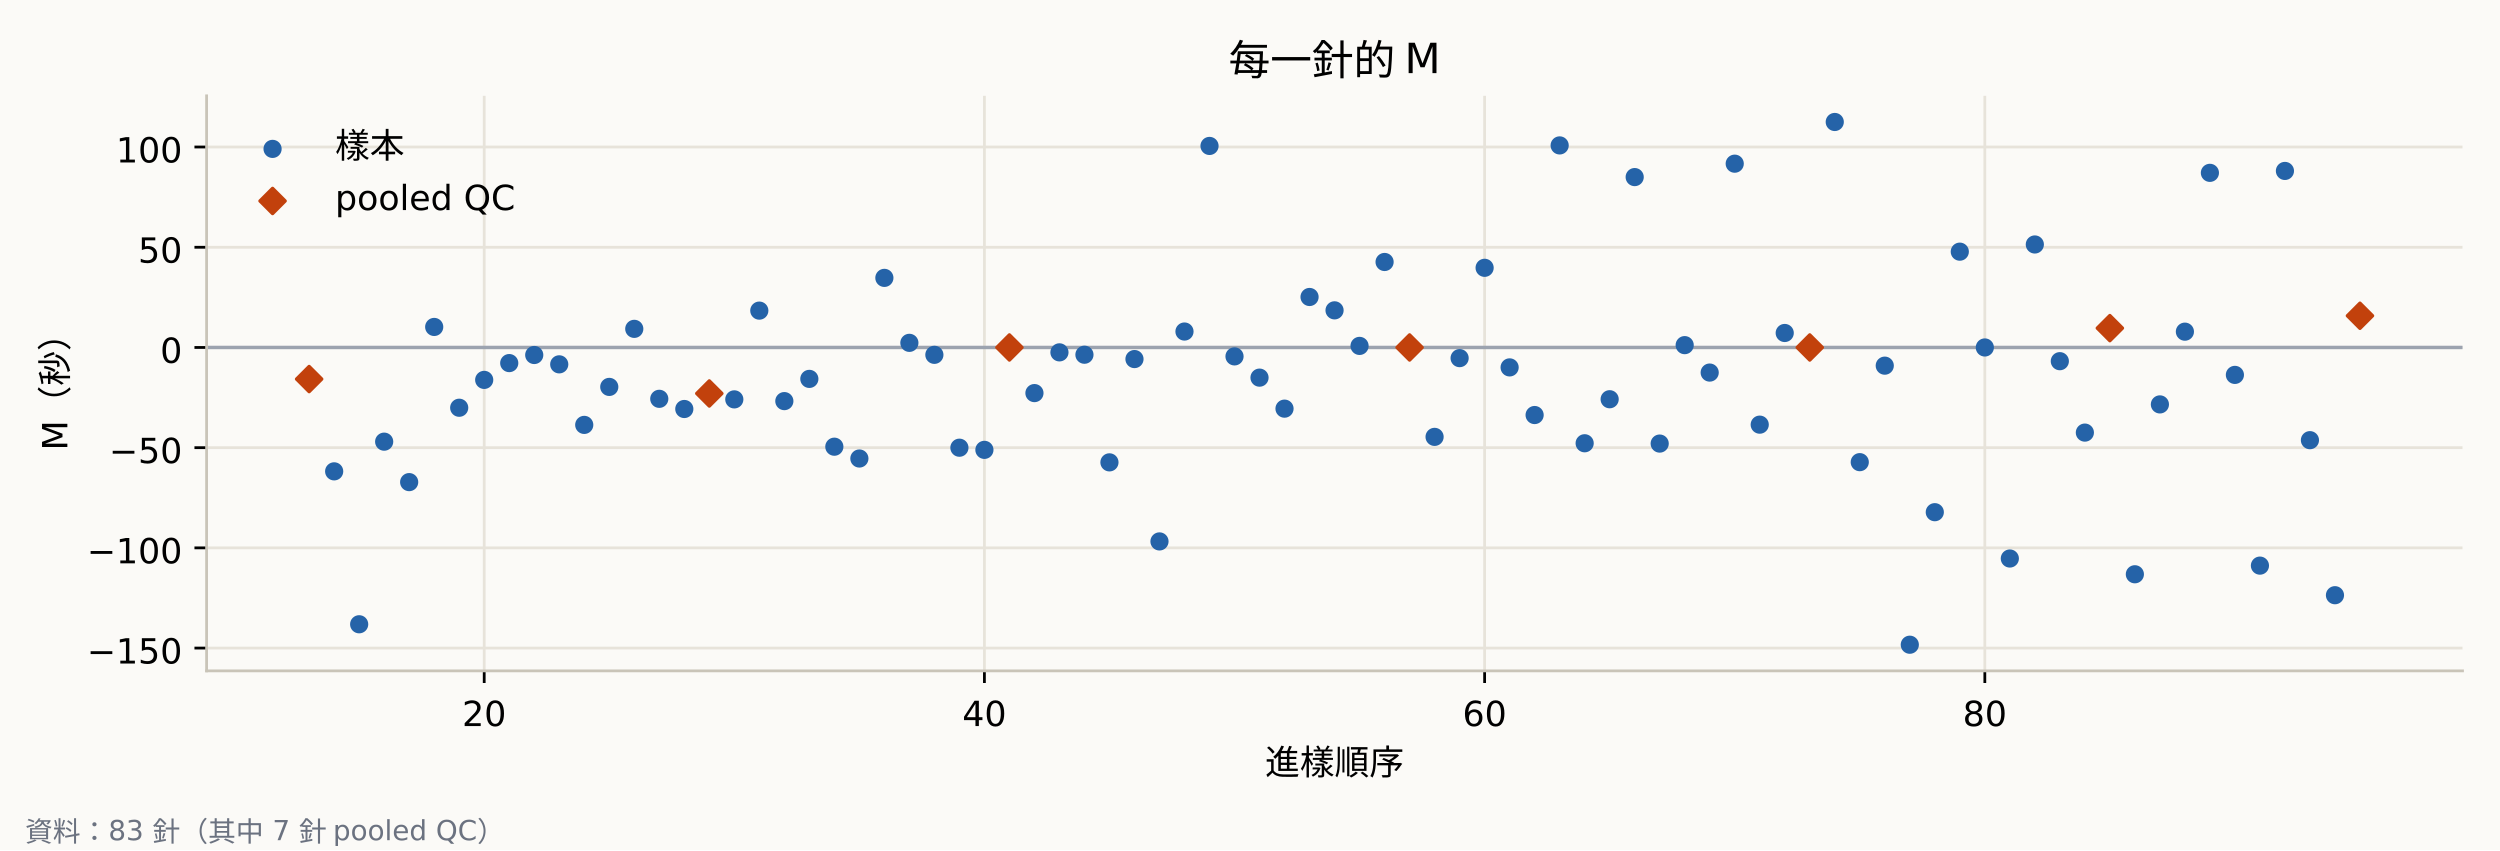
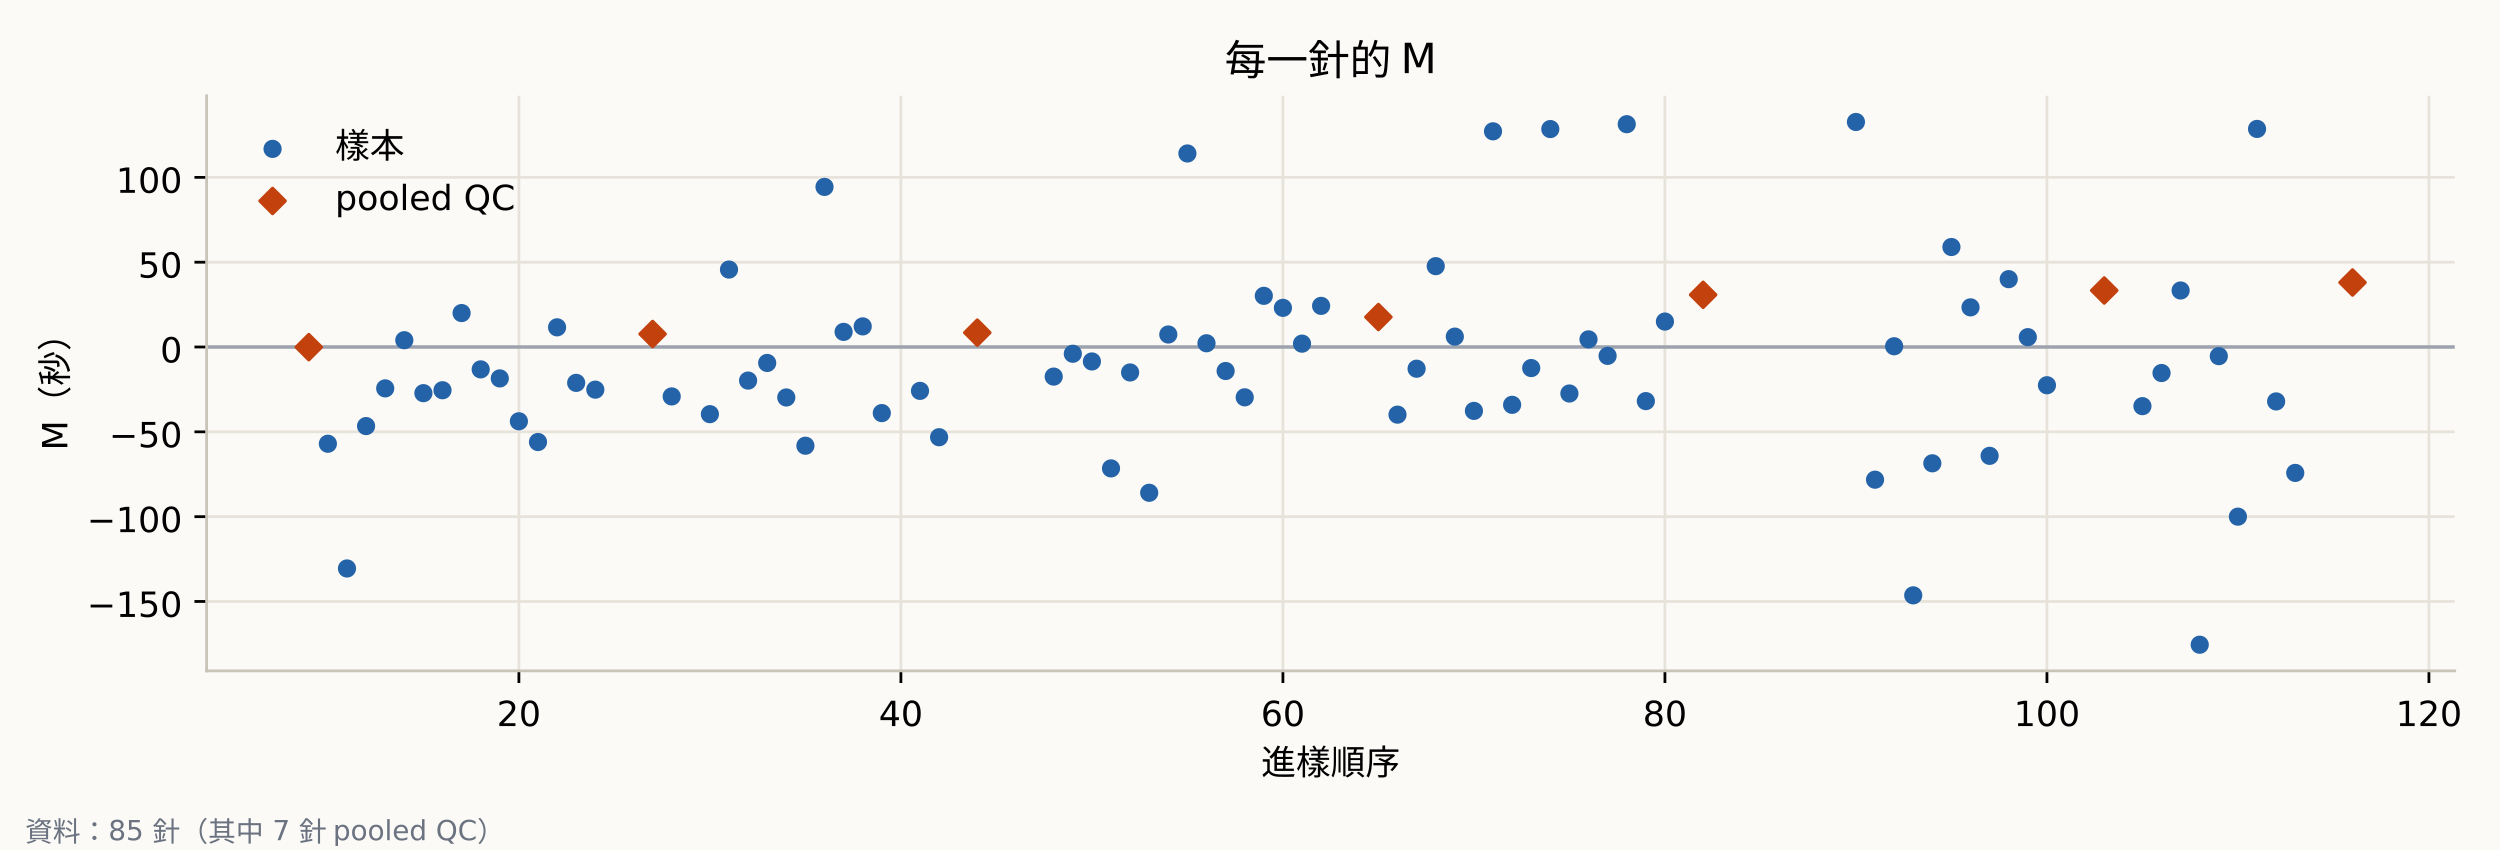
<svg xmlns="http://www.w3.org/2000/svg" xmlns:xlink="http://www.w3.org/1999/xlink" width="720pt" height="244.8pt" viewBox="0 0 720 244.8" version="1.1">
  <defs>
    <style type="text/css">*{stroke-linejoin: round; stroke-linecap: butt}</style>
  </defs>
  <g id="figure_1">
    <g id="patch_1">
      <path d="M 0 244.8 L 720 244.8 L 720 0 L 0 0 z" style="fill: #fbfaf7" />
    </g>
    <g id="axes_1">
      <g id="patch_2">
-         <path d="M 59.5 193.21 L 709.2 193.21 L 709.2 27.6 L 59.5 27.6 z" style="fill: #fbfaf7" />
+         <path d="M 59.5 193.21 L 706.96 193.21 L 706.96 27.6 L 59.5 27.6 z" style="fill: #fbfaf7" />
      </g>
      <g id="matplotlib.axis_1">
        <g id="xtick_1">
          <g id="line2d_1">
-             <path d="M 139.45 193.21 L 139.45 27.6" clip-path="url(#p26c3099aef)" style="fill: none; stroke: #e7e3da; stroke-width: 0.8; stroke-linecap: square" />
+             <path d="M 149.44 193.21 L 149.44 27.6" clip-path="url(#pf291f7068c)" style="fill: none; stroke: #e7e3da; stroke-width: 0.8; stroke-linecap: square" />
          </g>
          <g id="line2d_2">
            <defs>
              <path id="m63996d41b2" d="M 0 0 L 0 3.5" style="stroke: #000000; stroke-width: 0.8" />
            </defs>
            <g>
-               <use xlink:href="#m63996d41b2" x="139.45" y="193.21" style="stroke: #000000; stroke-width: 0.8" />
+               <use xlink:href="#m63996d41b2" x="149.44" y="193.21" style="stroke: #000000; stroke-width: 0.8" />
            </g>
          </g>
          <g id="text_1">
-             <text style="font-size: 10px; font-family: 'Microsoft JhengHei', 'Noto Sans TC', 'DejaVu Sans', 'Bitstream Vera Sans', 'Computer Modern Sans Serif', 'Lucida Grande', 'Verdana', 'Geneva', 'Lucid', 'Arial', 'Helvetica', 'Avant Garde', sans-serif; text-anchor: middle" x="139.45" y="209.11" transform="rotate(-0 139.45 209.11)">20</text>
+             <text style="font-size: 10px; font-family: 'Microsoft JhengHei', 'Noto Sans TC', 'DejaVu Sans', 'Bitstream Vera Sans', 'Computer Modern Sans Serif', 'Lucida Grande', 'Verdana', 'Geneva', 'Lucid', 'Arial', 'Helvetica', 'Avant Garde', sans-serif; text-anchor: middle" x="149.44" y="209.11" transform="rotate(-0 149.44 209.11)">20</text>
          </g>
        </g>
        <g id="xtick_2">
          <g id="line2d_3">
-             <path d="M 283.51 193.21 L 283.51 27.6" clip-path="url(#p26c3099aef)" style="fill: none; stroke: #e7e3da; stroke-width: 0.8; stroke-linecap: square" />
+             <path d="M 259.46 193.21 L 259.46 27.6" clip-path="url(#pf291f7068c)" style="fill: none; stroke: #e7e3da; stroke-width: 0.8; stroke-linecap: square" />
          </g>
          <g id="line2d_4">
            <g>
-               <use xlink:href="#m63996d41b2" x="283.51" y="193.21" style="stroke: #000000; stroke-width: 0.8" />
+               <use xlink:href="#m63996d41b2" x="259.46" y="193.21" style="stroke: #000000; stroke-width: 0.8" />
            </g>
          </g>
          <g id="text_2">
-             <text style="font-size: 10px; font-family: 'Microsoft JhengHei', 'Noto Sans TC', 'DejaVu Sans', 'Bitstream Vera Sans', 'Computer Modern Sans Serif', 'Lucida Grande', 'Verdana', 'Geneva', 'Lucid', 'Arial', 'Helvetica', 'Avant Garde', sans-serif; text-anchor: middle" x="283.51" y="209.11" transform="rotate(-0 283.51 209.11)">40</text>
+             <text style="font-size: 10px; font-family: 'Microsoft JhengHei', 'Noto Sans TC', 'DejaVu Sans', 'Bitstream Vera Sans', 'Computer Modern Sans Serif', 'Lucida Grande', 'Verdana', 'Geneva', 'Lucid', 'Arial', 'Helvetica', 'Avant Garde', sans-serif; text-anchor: middle" x="259.46" y="209.11" transform="rotate(-0 259.46 209.11)">40</text>
          </g>
        </g>
        <g id="xtick_3">
          <g id="line2d_5">
-             <path d="M 427.57 193.21 L 427.57 27.6" clip-path="url(#p26c3099aef)" style="fill: none; stroke: #e7e3da; stroke-width: 0.8; stroke-linecap: square" />
+             <path d="M 369.48 193.21 L 369.48 27.6" clip-path="url(#pf291f7068c)" style="fill: none; stroke: #e7e3da; stroke-width: 0.8; stroke-linecap: square" />
          </g>
          <g id="line2d_6">
            <g>
-               <use xlink:href="#m63996d41b2" x="427.57" y="193.21" style="stroke: #000000; stroke-width: 0.8" />
+               <use xlink:href="#m63996d41b2" x="369.48" y="193.21" style="stroke: #000000; stroke-width: 0.8" />
            </g>
          </g>
          <g id="text_3">
-             <text style="font-size: 10px; font-family: 'Microsoft JhengHei', 'Noto Sans TC', 'DejaVu Sans', 'Bitstream Vera Sans', 'Computer Modern Sans Serif', 'Lucida Grande', 'Verdana', 'Geneva', 'Lucid', 'Arial', 'Helvetica', 'Avant Garde', sans-serif; text-anchor: middle" x="427.57" y="209.11" transform="rotate(-0 427.57 209.11)">60</text>
+             <text style="font-size: 10px; font-family: 'Microsoft JhengHei', 'Noto Sans TC', 'DejaVu Sans', 'Bitstream Vera Sans', 'Computer Modern Sans Serif', 'Lucida Grande', 'Verdana', 'Geneva', 'Lucid', 'Arial', 'Helvetica', 'Avant Garde', sans-serif; text-anchor: middle" x="369.48" y="209.11" transform="rotate(-0 369.48 209.11)">60</text>
          </g>
        </g>
        <g id="xtick_4">
          <g id="line2d_7">
-             <path d="M 571.63 193.21 L 571.63 27.6" clip-path="url(#p26c3099aef)" style="fill: none; stroke: #e7e3da; stroke-width: 0.8; stroke-linecap: square" />
+             <path d="M 479.5 193.21 L 479.5 27.6" clip-path="url(#pf291f7068c)" style="fill: none; stroke: #e7e3da; stroke-width: 0.8; stroke-linecap: square" />
          </g>
          <g id="line2d_8">
            <g>
-               <use xlink:href="#m63996d41b2" x="571.63" y="193.21" style="stroke: #000000; stroke-width: 0.8" />
+               <use xlink:href="#m63996d41b2" x="479.5" y="193.21" style="stroke: #000000; stroke-width: 0.8" />
            </g>
          </g>
          <g id="text_4">
-             <text style="font-size: 10px; font-family: 'Microsoft JhengHei', 'Noto Sans TC', 'DejaVu Sans', 'Bitstream Vera Sans', 'Computer Modern Sans Serif', 'Lucida Grande', 'Verdana', 'Geneva', 'Lucid', 'Arial', 'Helvetica', 'Avant Garde', sans-serif; text-anchor: middle" x="571.63" y="209.11" transform="rotate(-0 571.63 209.11)">80</text>
-           </g>
-         </g>
-         <g id="text_5">
-           <text style="font-size: 10px; font-family: 'Microsoft JhengHei', 'Noto Sans TC', 'DejaVu Sans', 'Bitstream Vera Sans', 'Computer Modern Sans Serif', 'Lucida Grande', 'Verdana', 'Geneva', 'Lucid', 'Arial', 'Helvetica', 'Avant Garde', sans-serif; text-anchor: middle" x="384.35" y="223.11" transform="rotate(-0 384.35 223.11)">進樣順序</text>
+             <text style="font-size: 10px; font-family: 'Microsoft JhengHei', 'Noto Sans TC', 'DejaVu Sans', 'Bitstream Vera Sans', 'Computer Modern Sans Serif', 'Lucida Grande', 'Verdana', 'Geneva', 'Lucid', 'Arial', 'Helvetica', 'Avant Garde', sans-serif; text-anchor: middle" x="479.5" y="209.11" transform="rotate(-0 479.5 209.11)">80</text>
+           </g>
+         </g>
+         <g id="xtick_5">
+           <g id="line2d_9">
+             <path d="M 589.52 193.21 L 589.52 27.6" clip-path="url(#pf291f7068c)" style="fill: none; stroke: #e7e3da; stroke-width: 0.8; stroke-linecap: square" />
+           </g>
+           <g id="line2d_10">
+             <g>
+               <use xlink:href="#m63996d41b2" x="589.52" y="193.21" style="stroke: #000000; stroke-width: 0.8" />
+             </g>
+           </g>
+           <g id="text_5">
+             <text style="font-size: 10px; font-family: 'Microsoft JhengHei', 'Noto Sans TC', 'DejaVu Sans', 'Bitstream Vera Sans', 'Computer Modern Sans Serif', 'Lucida Grande', 'Verdana', 'Geneva', 'Lucid', 'Arial', 'Helvetica', 'Avant Garde', sans-serif; text-anchor: middle" x="589.52" y="209.11" transform="rotate(-0 589.52 209.11)">100</text>
+           </g>
+         </g>
+         <g id="xtick_6">
+           <g id="line2d_11">
+             <path d="M 699.53 193.21 L 699.53 27.6" clip-path="url(#pf291f7068c)" style="fill: none; stroke: #e7e3da; stroke-width: 0.8; stroke-linecap: square" />
+           </g>
+           <g id="line2d_12">
+             <g>
+               <use xlink:href="#m63996d41b2" x="699.53" y="193.21" style="stroke: #000000; stroke-width: 0.8" />
+             </g>
+           </g>
+           <g id="text_6">
+             <text style="font-size: 10px; font-family: 'Microsoft JhengHei', 'Noto Sans TC', 'DejaVu Sans', 'Bitstream Vera Sans', 'Computer Modern Sans Serif', 'Lucida Grande', 'Verdana', 'Geneva', 'Lucid', 'Arial', 'Helvetica', 'Avant Garde', sans-serif; text-anchor: middle" x="699.53" y="209.11" transform="rotate(-0 699.53 209.11)">120</text>
+           </g>
+         </g>
+         <g id="text_7">
+           <text style="font-size: 10px; font-family: 'Microsoft JhengHei', 'Noto Sans TC', 'DejaVu Sans', 'Bitstream Vera Sans', 'Computer Modern Sans Serif', 'Lucida Grande', 'Verdana', 'Geneva', 'Lucid', 'Arial', 'Helvetica', 'Avant Garde', sans-serif; text-anchor: middle" x="383.23" y="223.11" transform="rotate(-0 383.23 223.11)">進樣順序</text>
        </g>
      </g>
      <g id="matplotlib.axis_2">
        <g id="ytick_1">
-           <g id="line2d_9">
-             <path d="M 59.5 186.65 L 709.2 186.65" clip-path="url(#p26c3099aef)" style="fill: none; stroke: #e7e3da; stroke-width: 0.8; stroke-linecap: square" />
-           </g>
-           <g id="line2d_10">
+           <g id="line2d_13">
+             <path d="M 59.5 173.22 L 706.96 173.22" clip-path="url(#pf291f7068c)" style="fill: none; stroke: #e7e3da; stroke-width: 0.8; stroke-linecap: square" />
+           </g>
+           <g id="line2d_14">
            <defs>
              <path id="m14ef0db2f0" d="M 0 0 L -3.5 0" style="stroke: #000000; stroke-width: 0.8" />
            </defs>
            <g>
-               <use xlink:href="#m14ef0db2f0" x="59.5" y="186.65" style="stroke: #000000; stroke-width: 0.8" />
-             </g>
-           </g>
-           <g id="text_6">
-             <text style="font-size: 10px; font-family: 'Microsoft JhengHei', 'Noto Sans TC', 'DejaVu Sans', 'Bitstream Vera Sans', 'Computer Modern Sans Serif', 'Lucida Grande', 'Verdana', 'Geneva', 'Lucid', 'Arial', 'Helvetica', 'Avant Garde', sans-serif; text-anchor: end" x="52.5" y="191.1" transform="rotate(-0 52.5 191.1)">−150</text>
+               <use xlink:href="#m14ef0db2f0" x="59.5" y="173.22" style="stroke: #000000; stroke-width: 0.8" />
+             </g>
+           </g>
+           <g id="text_8">
+             <text style="font-size: 10px; font-family: 'Microsoft JhengHei', 'Noto Sans TC', 'DejaVu Sans', 'Bitstream Vera Sans', 'Computer Modern Sans Serif', 'Lucida Grande', 'Verdana', 'Geneva', 'Lucid', 'Arial', 'Helvetica', 'Avant Garde', sans-serif; text-anchor: end" x="52.5" y="177.67" transform="rotate(-0 52.5 177.67)">−150</text>
          </g>
        </g>
        <g id="ytick_2">
-           <g id="line2d_11">
-             <path d="M 59.5 157.79 L 709.2 157.79" clip-path="url(#p26c3099aef)" style="fill: none; stroke: #e7e3da; stroke-width: 0.8; stroke-linecap: square" />
-           </g>
-           <g id="line2d_12">
-             <g>
-               <use xlink:href="#m14ef0db2f0" x="59.5" y="157.79" style="stroke: #000000; stroke-width: 0.8" />
-             </g>
-           </g>
-           <g id="text_7">
-             <text style="font-size: 10px; font-family: 'Microsoft JhengHei', 'Noto Sans TC', 'DejaVu Sans', 'Bitstream Vera Sans', 'Computer Modern Sans Serif', 'Lucida Grande', 'Verdana', 'Geneva', 'Lucid', 'Arial', 'Helvetica', 'Avant Garde', sans-serif; text-anchor: end" x="52.5" y="162.24" transform="rotate(-0 52.5 162.24)">−100</text>
+           <g id="line2d_15">
+             <path d="M 59.5 148.8 L 706.96 148.8" clip-path="url(#pf291f7068c)" style="fill: none; stroke: #e7e3da; stroke-width: 0.8; stroke-linecap: square" />
+           </g>
+           <g id="line2d_16">
+             <g>
+               <use xlink:href="#m14ef0db2f0" x="59.5" y="148.8" style="stroke: #000000; stroke-width: 0.8" />
+             </g>
+           </g>
+           <g id="text_9">
+             <text style="font-size: 10px; font-family: 'Microsoft JhengHei', 'Noto Sans TC', 'DejaVu Sans', 'Bitstream Vera Sans', 'Computer Modern Sans Serif', 'Lucida Grande', 'Verdana', 'Geneva', 'Lucid', 'Arial', 'Helvetica', 'Avant Garde', sans-serif; text-anchor: end" x="52.5" y="153.25" transform="rotate(-0 52.5 153.25)">−100</text>
          </g>
        </g>
        <g id="ytick_3">
-           <g id="line2d_13">
-             <path d="M 59.5 128.93 L 709.2 128.93" clip-path="url(#p26c3099aef)" style="fill: none; stroke: #e7e3da; stroke-width: 0.8; stroke-linecap: square" />
-           </g>
-           <g id="line2d_14">
-             <g>
-               <use xlink:href="#m14ef0db2f0" x="59.5" y="128.93" style="stroke: #000000; stroke-width: 0.8" />
-             </g>
-           </g>
-           <g id="text_8">
-             <text style="font-size: 10px; font-family: 'Microsoft JhengHei', 'Noto Sans TC', 'DejaVu Sans', 'Bitstream Vera Sans', 'Computer Modern Sans Serif', 'Lucida Grande', 'Verdana', 'Geneva', 'Lucid', 'Arial', 'Helvetica', 'Avant Garde', sans-serif; text-anchor: end" x="52.5" y="133.38" transform="rotate(-0 52.5 133.38)">−50</text>
+           <g id="line2d_17">
+             <path d="M 59.5 124.37 L 706.96 124.37" clip-path="url(#pf291f7068c)" style="fill: none; stroke: #e7e3da; stroke-width: 0.8; stroke-linecap: square" />
+           </g>
+           <g id="line2d_18">
+             <g>
+               <use xlink:href="#m14ef0db2f0" x="59.5" y="124.37" style="stroke: #000000; stroke-width: 0.8" />
+             </g>
+           </g>
+           <g id="text_10">
+             <text style="font-size: 10px; font-family: 'Microsoft JhengHei', 'Noto Sans TC', 'DejaVu Sans', 'Bitstream Vera Sans', 'Computer Modern Sans Serif', 'Lucida Grande', 'Verdana', 'Geneva', 'Lucid', 'Arial', 'Helvetica', 'Avant Garde', sans-serif; text-anchor: end" x="52.5" y="128.82" transform="rotate(-0 52.5 128.82)">−50</text>
          </g>
        </g>
        <g id="ytick_4">
-           <g id="line2d_15">
-             <path d="M 59.5 100.07 L 709.2 100.07" clip-path="url(#p26c3099aef)" style="fill: none; stroke: #e7e3da; stroke-width: 0.8; stroke-linecap: square" />
-           </g>
-           <g id="line2d_16">
-             <g>
-               <use xlink:href="#m14ef0db2f0" x="59.5" y="100.07" style="stroke: #000000; stroke-width: 0.8" />
-             </g>
-           </g>
-           <g id="text_9">
-             <text style="font-size: 10px; font-family: 'Microsoft JhengHei', 'Noto Sans TC', 'DejaVu Sans', 'Bitstream Vera Sans', 'Computer Modern Sans Serif', 'Lucida Grande', 'Verdana', 'Geneva', 'Lucid', 'Arial', 'Helvetica', 'Avant Garde', sans-serif; text-anchor: end" x="52.5" y="104.52" transform="rotate(-0 52.5 104.52)">0</text>
+           <g id="line2d_19">
+             <path d="M 59.5 99.94 L 706.96 99.94" clip-path="url(#pf291f7068c)" style="fill: none; stroke: #e7e3da; stroke-width: 0.8; stroke-linecap: square" />
+           </g>
+           <g id="line2d_20">
+             <g>
+               <use xlink:href="#m14ef0db2f0" x="59.5" y="99.94" style="stroke: #000000; stroke-width: 0.8" />
+             </g>
+           </g>
+           <g id="text_11">
+             <text style="font-size: 10px; font-family: 'Microsoft JhengHei', 'Noto Sans TC', 'DejaVu Sans', 'Bitstream Vera Sans', 'Computer Modern Sans Serif', 'Lucida Grande', 'Verdana', 'Geneva', 'Lucid', 'Arial', 'Helvetica', 'Avant Garde', sans-serif; text-anchor: end" x="52.5" y="104.39" transform="rotate(-0 52.5 104.39)">0</text>
          </g>
        </g>
        <g id="ytick_5">
-           <g id="line2d_17">
-             <path d="M 59.5 71.21 L 709.2 71.21" clip-path="url(#p26c3099aef)" style="fill: none; stroke: #e7e3da; stroke-width: 0.8; stroke-linecap: square" />
-           </g>
-           <g id="line2d_18">
-             <g>
-               <use xlink:href="#m14ef0db2f0" x="59.5" y="71.21" style="stroke: #000000; stroke-width: 0.8" />
-             </g>
-           </g>
-           <g id="text_10">
-             <text style="font-size: 10px; font-family: 'Microsoft JhengHei', 'Noto Sans TC', 'DejaVu Sans', 'Bitstream Vera Sans', 'Computer Modern Sans Serif', 'Lucida Grande', 'Verdana', 'Geneva', 'Lucid', 'Arial', 'Helvetica', 'Avant Garde', sans-serif; text-anchor: end" x="52.5" y="75.66" transform="rotate(-0 52.5 75.66)">50</text>
+           <g id="line2d_21">
+             <path d="M 59.5 75.51 L 706.96 75.51" clip-path="url(#pf291f7068c)" style="fill: none; stroke: #e7e3da; stroke-width: 0.8; stroke-linecap: square" />
+           </g>
+           <g id="line2d_22">
+             <g>
+               <use xlink:href="#m14ef0db2f0" x="59.5" y="75.51" style="stroke: #000000; stroke-width: 0.8" />
+             </g>
+           </g>
+           <g id="text_12">
+             <text style="font-size: 10px; font-family: 'Microsoft JhengHei', 'Noto Sans TC', 'DejaVu Sans', 'Bitstream Vera Sans', 'Computer Modern Sans Serif', 'Lucida Grande', 'Verdana', 'Geneva', 'Lucid', 'Arial', 'Helvetica', 'Avant Garde', sans-serif; text-anchor: end" x="52.5" y="79.96" transform="rotate(-0 52.5 79.96)">50</text>
          </g>
        </g>
        <g id="ytick_6">
-           <g id="line2d_19">
-             <path d="M 59.5 42.34 L 709.2 42.34" clip-path="url(#p26c3099aef)" style="fill: none; stroke: #e7e3da; stroke-width: 0.8; stroke-linecap: square" />
-           </g>
-           <g id="line2d_20">
-             <g>
-               <use xlink:href="#m14ef0db2f0" x="59.5" y="42.34" style="stroke: #000000; stroke-width: 0.8" />
-             </g>
-           </g>
-           <g id="text_11">
-             <text style="font-size: 10px; font-family: 'Microsoft JhengHei', 'Noto Sans TC', 'DejaVu Sans', 'Bitstream Vera Sans', 'Computer Modern Sans Serif', 'Lucida Grande', 'Verdana', 'Geneva', 'Lucid', 'Arial', 'Helvetica', 'Avant Garde', sans-serif; text-anchor: end" x="52.5" y="46.79" transform="rotate(-0 52.5 46.79)">100</text>
-           </g>
-         </g>
-         <g id="text_12">
+           <g id="line2d_23">
+             <path d="M 59.5 51.08 L 706.96 51.08" clip-path="url(#pf291f7068c)" style="fill: none; stroke: #e7e3da; stroke-width: 0.8; stroke-linecap: square" />
+           </g>
+           <g id="line2d_24">
+             <g>
+               <use xlink:href="#m14ef0db2f0" x="59.5" y="51.08" style="stroke: #000000; stroke-width: 0.8" />
+             </g>
+           </g>
+           <g id="text_13">
+             <text style="font-size: 10px; font-family: 'Microsoft JhengHei', 'Noto Sans TC', 'DejaVu Sans', 'Bitstream Vera Sans', 'Computer Modern Sans Serif', 'Lucida Grande', 'Verdana', 'Geneva', 'Lucid', 'Arial', 'Helvetica', 'Avant Garde', sans-serif; text-anchor: end" x="52.5" y="55.53" transform="rotate(-0 52.5 55.53)">100</text>
+           </g>
+         </g>
+         <g id="text_14">
          <text style="font-size: 10px; font-family: 'Microsoft JhengHei', 'Noto Sans TC', 'DejaVu Sans', 'Bitstream Vera Sans', 'Computer Modern Sans Serif', 'Lucida Grande', 'Verdana', 'Geneva', 'Lucid', 'Arial', 'Helvetica', 'Avant Garde', sans-serif; text-anchor: middle" x="19.4" y="110.4" transform="rotate(-90 19.4 110.4)">M（秒）</text>
        </g>
      </g>
-       <g id="line2d_21">
-         <path d="M 59.5 100.07 L 709.2 100.07" clip-path="url(#p26c3099aef)" style="fill: none; stroke: #9ca3af; stroke-linecap: square" />
+       <g id="line2d_25">
+         <path d="M 59.5 99.94 L 706.96 99.94" clip-path="url(#pf291f7068c)" style="fill: none; stroke: #9ca3af; stroke-linecap: square" />
      </g>
      <g id="patch_3">
        <path d="M 59.5 193.21 L 59.5 27.6" style="fill: none; stroke: #c9c4b8; stroke-width: 0.8; stroke-linejoin: miter; stroke-linecap: square" />
      </g>
      <g id="patch_4">
-         <path d="M 59.5 193.21 L 709.2 193.21" style="fill: none; stroke: #c9c4b8; stroke-width: 0.8; stroke-linejoin: miter; stroke-linecap: square" />
+         <path d="M 59.5 193.21 L 706.96 193.21" style="fill: none; stroke: #c9c4b8; stroke-width: 0.8; stroke-linejoin: miter; stroke-linecap: square" />
      </g>
      <g id="PathCollection_1">
        <defs>
          <path id="m99f82aa95f" d="M 0 2.12 C 0.56 2.12 1.1 1.9 1.5 1.5 C 1.9 1.1 2.12 0.56 2.12 0 C 2.12 -0.56 1.9 -1.1 1.5 -1.5 C 1.1 -1.9 0.56 -2.12 0 -2.12 C -0.56 -2.12 -1.1 -1.9 -1.5 -1.5 C -1.9 -1.1 -2.12 -0.56 -2.12 0 C -2.12 0.56 -1.9 1.1 -1.5 1.5 C -1.1 1.9 -0.56 2.12 0 2.12 z" style="stroke: #2563a8" />
        </defs>
-         <g clip-path="url(#p26c3099aef)">
-           <use xlink:href="#m99f82aa95f" x="528.41" y="35.13" style="fill: #2563a8; stroke: #2563a8" />
-           <use xlink:href="#m99f82aa95f" x="535.61" y="133.1" style="fill: #2563a8; stroke: #2563a8" />
-           <use xlink:href="#m99f82aa95f" x="542.81" y="105.31" style="fill: #2563a8; stroke: #2563a8" />
-           <use xlink:href="#m99f82aa95f" x="550.02" y="185.68" style="fill: #2563a8; stroke: #2563a8" />
-           <use xlink:href="#m99f82aa95f" x="557.22" y="147.51" style="fill: #2563a8; stroke: #2563a8" />
-           <use xlink:href="#m99f82aa95f" x="564.42" y="72.48" style="fill: #2563a8; stroke: #2563a8" />
-           <use xlink:href="#m99f82aa95f" x="571.63" y="100.07" style="fill: #2563a8; stroke: #2563a8" />
-           <use xlink:href="#m99f82aa95f" x="578.83" y="160.85" style="fill: #2563a8; stroke: #2563a8" />
-           <use xlink:href="#m99f82aa95f" x="586.03" y="70.41" style="fill: #2563a8; stroke: #2563a8" />
-           <use xlink:href="#m99f82aa95f" x="593.23" y="104.02" style="fill: #2563a8; stroke: #2563a8" />
-           <use xlink:href="#m99f82aa95f" x="600.44" y="124.59" style="fill: #2563a8; stroke: #2563a8" />
-           <use xlink:href="#m99f82aa95f" x="614.84" y="165.39" style="fill: #2563a8; stroke: #2563a8" />
-           <use xlink:href="#m99f82aa95f" x="622.05" y="116.47" style="fill: #2563a8; stroke: #2563a8" />
-           <use xlink:href="#m99f82aa95f" x="629.25" y="95.52" style="fill: #2563a8; stroke: #2563a8" />
-           <use xlink:href="#m99f82aa95f" x="636.45" y="49.78" style="fill: #2563a8; stroke: #2563a8" />
-           <use xlink:href="#m99f82aa95f" x="643.65" y="107.97" style="fill: #2563a8; stroke: #2563a8" />
-           <use xlink:href="#m99f82aa95f" x="650.86" y="162.9" style="fill: #2563a8; stroke: #2563a8" />
-           <use xlink:href="#m99f82aa95f" x="658.06" y="49.23" style="fill: #2563a8; stroke: #2563a8" />
-           <use xlink:href="#m99f82aa95f" x="665.26" y="126.77" style="fill: #2563a8; stroke: #2563a8" />
-           <use xlink:href="#m99f82aa95f" x="672.47" y="171.42" style="fill: #2563a8; stroke: #2563a8" />
-           <use xlink:href="#m99f82aa95f" x="312.32" y="102.16" style="fill: #2563a8; stroke: #2563a8" />
-           <use xlink:href="#m99f82aa95f" x="319.52" y="133.16" style="fill: #2563a8; stroke: #2563a8" />
-           <use xlink:href="#m99f82aa95f" x="326.73" y="103.41" style="fill: #2563a8; stroke: #2563a8" />
-           <use xlink:href="#m99f82aa95f" x="333.93" y="155.93" style="fill: #2563a8; stroke: #2563a8" />
-           <use xlink:href="#m99f82aa95f" x="341.13" y="95.48" style="fill: #2563a8; stroke: #2563a8" />
-           <use xlink:href="#m99f82aa95f" x="348.34" y="42.03" style="fill: #2563a8; stroke: #2563a8" />
-           <use xlink:href="#m99f82aa95f" x="355.54" y="102.64" style="fill: #2563a8; stroke: #2563a8" />
-           <use xlink:href="#m99f82aa95f" x="362.74" y="108.76" style="fill: #2563a8; stroke: #2563a8" />
-           <use xlink:href="#m99f82aa95f" x="369.94" y="117.69" style="fill: #2563a8; stroke: #2563a8" />
-           <use xlink:href="#m99f82aa95f" x="377.15" y="85.53" style="fill: #2563a8; stroke: #2563a8" />
-           <use xlink:href="#m99f82aa95f" x="384.35" y="89.38" style="fill: #2563a8; stroke: #2563a8" />
-           <use xlink:href="#m99f82aa95f" x="391.55" y="99.62" style="fill: #2563a8; stroke: #2563a8" />
-           <use xlink:href="#m99f82aa95f" x="398.76" y="75.45" style="fill: #2563a8; stroke: #2563a8" />
-           <use xlink:href="#m99f82aa95f" x="413.16" y="125.82" style="fill: #2563a8; stroke: #2563a8" />
-           <use xlink:href="#m99f82aa95f" x="420.37" y="103.14" style="fill: #2563a8; stroke: #2563a8" />
-           <use xlink:href="#m99f82aa95f" x="427.57" y="77.13" style="fill: #2563a8; stroke: #2563a8" />
-           <use xlink:href="#m99f82aa95f" x="434.77" y="105.81" style="fill: #2563a8; stroke: #2563a8" />
-           <use xlink:href="#m99f82aa95f" x="441.97" y="119.53" style="fill: #2563a8; stroke: #2563a8" />
-           <use xlink:href="#m99f82aa95f" x="449.18" y="41.88" style="fill: #2563a8; stroke: #2563a8" />
-           <use xlink:href="#m99f82aa95f" x="456.38" y="127.66" style="fill: #2563a8; stroke: #2563a8" />
-           <use xlink:href="#m99f82aa95f" x="463.58" y="114.98" style="fill: #2563a8; stroke: #2563a8" />
-           <use xlink:href="#m99f82aa95f" x="470.79" y="51" style="fill: #2563a8; stroke: #2563a8" />
-           <use xlink:href="#m99f82aa95f" x="477.99" y="127.75" style="fill: #2563a8; stroke: #2563a8" />
-           <use xlink:href="#m99f82aa95f" x="485.19" y="99.4" style="fill: #2563a8; stroke: #2563a8" />
-           <use xlink:href="#m99f82aa95f" x="492.39" y="107.3" style="fill: #2563a8; stroke: #2563a8" />
-           <use xlink:href="#m99f82aa95f" x="499.6" y="47.14" style="fill: #2563a8; stroke: #2563a8" />
-           <use xlink:href="#m99f82aa95f" x="506.8" y="122.3" style="fill: #2563a8; stroke: #2563a8" />
-           <use xlink:href="#m99f82aa95f" x="514" y="95.9" style="fill: #2563a8; stroke: #2563a8" />
-           <use xlink:href="#m99f82aa95f" x="96.24" y="135.75" style="fill: #2563a8; stroke: #2563a8" />
-           <use xlink:href="#m99f82aa95f" x="103.44" y="179.79" style="fill: #2563a8; stroke: #2563a8" />
-           <use xlink:href="#m99f82aa95f" x="110.64" y="127.2" style="fill: #2563a8; stroke: #2563a8" />
-           <use xlink:href="#m99f82aa95f" x="117.84" y="138.85" style="fill: #2563a8; stroke: #2563a8" />
-           <use xlink:href="#m99f82aa95f" x="125.05" y="94.16" style="fill: #2563a8; stroke: #2563a8" />
-           <use xlink:href="#m99f82aa95f" x="132.25" y="117.43" style="fill: #2563a8; stroke: #2563a8" />
-           <use xlink:href="#m99f82aa95f" x="139.45" y="109.41" style="fill: #2563a8; stroke: #2563a8" />
-           <use xlink:href="#m99f82aa95f" x="146.66" y="104.57" style="fill: #2563a8; stroke: #2563a8" />
-           <use xlink:href="#m99f82aa95f" x="153.86" y="102.24" style="fill: #2563a8; stroke: #2563a8" />
-           <use xlink:href="#m99f82aa95f" x="161.06" y="104.93" style="fill: #2563a8; stroke: #2563a8" />
-           <use xlink:href="#m99f82aa95f" x="168.26" y="122.37" style="fill: #2563a8; stroke: #2563a8" />
-           <use xlink:href="#m99f82aa95f" x="175.47" y="111.43" style="fill: #2563a8; stroke: #2563a8" />
-           <use xlink:href="#m99f82aa95f" x="182.67" y="94.71" style="fill: #2563a8; stroke: #2563a8" />
-           <use xlink:href="#m99f82aa95f" x="189.87" y="114.86" style="fill: #2563a8; stroke: #2563a8" />
-           <use xlink:href="#m99f82aa95f" x="197.08" y="117.79" style="fill: #2563a8; stroke: #2563a8" />
-           <use xlink:href="#m99f82aa95f" x="211.48" y="115.02" style="fill: #2563a8; stroke: #2563a8" />
-           <use xlink:href="#m99f82aa95f" x="218.68" y="89.46" style="fill: #2563a8; stroke: #2563a8" />
-           <use xlink:href="#m99f82aa95f" x="225.89" y="115.52" style="fill: #2563a8; stroke: #2563a8" />
-           <use xlink:href="#m99f82aa95f" x="233.09" y="109.12" style="fill: #2563a8; stroke: #2563a8" />
-           <use xlink:href="#m99f82aa95f" x="240.29" y="128.65" style="fill: #2563a8; stroke: #2563a8" />
-           <use xlink:href="#m99f82aa95f" x="247.5" y="132.05" style="fill: #2563a8; stroke: #2563a8" />
-           <use xlink:href="#m99f82aa95f" x="254.7" y="80.03" style="fill: #2563a8; stroke: #2563a8" />
-           <use xlink:href="#m99f82aa95f" x="261.9" y="98.74" style="fill: #2563a8; stroke: #2563a8" />
-           <use xlink:href="#m99f82aa95f" x="269.1" y="102.19" style="fill: #2563a8; stroke: #2563a8" />
-           <use xlink:href="#m99f82aa95f" x="276.31" y="128.94" style="fill: #2563a8; stroke: #2563a8" />
-           <use xlink:href="#m99f82aa95f" x="283.51" y="129.56" style="fill: #2563a8; stroke: #2563a8" />
-           <use xlink:href="#m99f82aa95f" x="297.92" y="113.21" style="fill: #2563a8; stroke: #2563a8" />
-           <use xlink:href="#m99f82aa95f" x="305.12" y="101.48" style="fill: #2563a8; stroke: #2563a8" />
+         <g clip-path="url(#pf291f7068c)">
+           <use xlink:href="#m99f82aa95f" x="534.51" y="35.13" style="fill: #2563a8; stroke: #2563a8" />
+           <use xlink:href="#m99f82aa95f" x="540.01" y="138.15" style="fill: #2563a8; stroke: #2563a8" />
+           <use xlink:href="#m99f82aa95f" x="545.51" y="99.72" style="fill: #2563a8; stroke: #2563a8" />
+           <use xlink:href="#m99f82aa95f" x="551.01" y="171.46" style="fill: #2563a8; stroke: #2563a8" />
+           <use xlink:href="#m99f82aa95f" x="556.51" y="133.43" style="fill: #2563a8; stroke: #2563a8" />
+           <use xlink:href="#m99f82aa95f" x="562.01" y="71.14" style="fill: #2563a8; stroke: #2563a8" />
+           <use xlink:href="#m99f82aa95f" x="567.51" y="88.52" style="fill: #2563a8; stroke: #2563a8" />
+           <use xlink:href="#m99f82aa95f" x="573.01" y="131.28" style="fill: #2563a8; stroke: #2563a8" />
+           <use xlink:href="#m99f82aa95f" x="578.51" y="80.4" style="fill: #2563a8; stroke: #2563a8" />
+           <use xlink:href="#m99f82aa95f" x="584.01" y="97.1" style="fill: #2563a8; stroke: #2563a8" />
+           <use xlink:href="#m99f82aa95f" x="589.52" y="110.95" style="fill: #2563a8; stroke: #2563a8" />
+           <use xlink:href="#m99f82aa95f" x="617.02" y="116.97" style="fill: #2563a8; stroke: #2563a8" />
+           <use xlink:href="#m99f82aa95f" x="622.52" y="107.43" style="fill: #2563a8; stroke: #2563a8" />
+           <use xlink:href="#m99f82aa95f" x="628.02" y="83.66" style="fill: #2563a8; stroke: #2563a8" />
+           <use xlink:href="#m99f82aa95f" x="633.52" y="185.68" style="fill: #2563a8; stroke: #2563a8" />
+           <use xlink:href="#m99f82aa95f" x="639.02" y="102.57" style="fill: #2563a8; stroke: #2563a8" />
+           <use xlink:href="#m99f82aa95f" x="644.52" y="148.8" style="fill: #2563a8; stroke: #2563a8" />
+           <use xlink:href="#m99f82aa95f" x="650.03" y="37.13" style="fill: #2563a8; stroke: #2563a8" />
+           <use xlink:href="#m99f82aa95f" x="655.53" y="115.61" style="fill: #2563a8; stroke: #2563a8" />
+           <use xlink:href="#m99f82aa95f" x="661.03" y="136.2" style="fill: #2563a8; stroke: #2563a8" />
+           <use xlink:href="#m99f82aa95f" x="314.47" y="104.1" style="fill: #2563a8; stroke: #2563a8" />
+           <use xlink:href="#m99f82aa95f" x="319.97" y="134.9" style="fill: #2563a8; stroke: #2563a8" />
+           <use xlink:href="#m99f82aa95f" x="325.47" y="107.27" style="fill: #2563a8; stroke: #2563a8" />
+           <use xlink:href="#m99f82aa95f" x="330.97" y="141.92" style="fill: #2563a8; stroke: #2563a8" />
+           <use xlink:href="#m99f82aa95f" x="336.47" y="96.34" style="fill: #2563a8; stroke: #2563a8" />
+           <use xlink:href="#m99f82aa95f" x="341.97" y="44.2" style="fill: #2563a8; stroke: #2563a8" />
+           <use xlink:href="#m99f82aa95f" x="347.47" y="98.86" style="fill: #2563a8; stroke: #2563a8" />
+           <use xlink:href="#m99f82aa95f" x="352.98" y="106.85" style="fill: #2563a8; stroke: #2563a8" />
+           <use xlink:href="#m99f82aa95f" x="358.48" y="114.43" style="fill: #2563a8; stroke: #2563a8" />
+           <use xlink:href="#m99f82aa95f" x="363.98" y="85.2" style="fill: #2563a8; stroke: #2563a8" />
+           <use xlink:href="#m99f82aa95f" x="369.48" y="88.66" style="fill: #2563a8; stroke: #2563a8" />
+           <use xlink:href="#m99f82aa95f" x="374.98" y="98.97" style="fill: #2563a8; stroke: #2563a8" />
+           <use xlink:href="#m99f82aa95f" x="380.48" y="88.09" style="fill: #2563a8; stroke: #2563a8" />
+           <use xlink:href="#m99f82aa95f" x="402.48" y="119.42" style="fill: #2563a8; stroke: #2563a8" />
+           <use xlink:href="#m99f82aa95f" x="407.98" y="106.19" style="fill: #2563a8; stroke: #2563a8" />
+           <use xlink:href="#m99f82aa95f" x="413.49" y="76.65" style="fill: #2563a8; stroke: #2563a8" />
+           <use xlink:href="#m99f82aa95f" x="418.99" y="96.95" style="fill: #2563a8; stroke: #2563a8" />
+           <use xlink:href="#m99f82aa95f" x="424.49" y="118.34" style="fill: #2563a8; stroke: #2563a8" />
+           <use xlink:href="#m99f82aa95f" x="429.99" y="37.82" style="fill: #2563a8; stroke: #2563a8" />
+           <use xlink:href="#m99f82aa95f" x="435.49" y="116.59" style="fill: #2563a8; stroke: #2563a8" />
+           <use xlink:href="#m99f82aa95f" x="440.99" y="106" style="fill: #2563a8; stroke: #2563a8" />
+           <use xlink:href="#m99f82aa95f" x="446.49" y="37.17" style="fill: #2563a8; stroke: #2563a8" />
+           <use xlink:href="#m99f82aa95f" x="451.99" y="113.33" style="fill: #2563a8; stroke: #2563a8" />
+           <use xlink:href="#m99f82aa95f" x="457.49" y="97.74" style="fill: #2563a8; stroke: #2563a8" />
+           <use xlink:href="#m99f82aa95f" x="462.99" y="102.49" style="fill: #2563a8; stroke: #2563a8" />
+           <use xlink:href="#m99f82aa95f" x="468.5" y="35.77" style="fill: #2563a8; stroke: #2563a8" />
+           <use xlink:href="#m99f82aa95f" x="474" y="115.52" style="fill: #2563a8; stroke: #2563a8" />
+           <use xlink:href="#m99f82aa95f" x="479.5" y="92.61" style="fill: #2563a8; stroke: #2563a8" />
+           <use xlink:href="#m99f82aa95f" x="94.43" y="127.8" style="fill: #2563a8; stroke: #2563a8" />
+           <use xlink:href="#m99f82aa95f" x="99.93" y="163.72" style="fill: #2563a8; stroke: #2563a8" />
+           <use xlink:href="#m99f82aa95f" x="105.43" y="122.71" style="fill: #2563a8; stroke: #2563a8" />
+           <use xlink:href="#m99f82aa95f" x="110.94" y="111.85" style="fill: #2563a8; stroke: #2563a8" />
+           <use xlink:href="#m99f82aa95f" x="116.44" y="97.98" style="fill: #2563a8; stroke: #2563a8" />
+           <use xlink:href="#m99f82aa95f" x="121.94" y="113.23" style="fill: #2563a8; stroke: #2563a8" />
+           <use xlink:href="#m99f82aa95f" x="127.44" y="112.39" style="fill: #2563a8; stroke: #2563a8" />
+           <use xlink:href="#m99f82aa95f" x="132.94" y="90.16" style="fill: #2563a8; stroke: #2563a8" />
+           <use xlink:href="#m99f82aa95f" x="138.44" y="106.38" style="fill: #2563a8; stroke: #2563a8" />
+           <use xlink:href="#m99f82aa95f" x="143.94" y="108.98" style="fill: #2563a8; stroke: #2563a8" />
+           <use xlink:href="#m99f82aa95f" x="149.44" y="121.33" style="fill: #2563a8; stroke: #2563a8" />
+           <use xlink:href="#m99f82aa95f" x="154.94" y="127.3" style="fill: #2563a8; stroke: #2563a8" />
+           <use xlink:href="#m99f82aa95f" x="160.44" y="94.27" style="fill: #2563a8; stroke: #2563a8" />
+           <use xlink:href="#m99f82aa95f" x="165.94" y="110.27" style="fill: #2563a8; stroke: #2563a8" />
+           <use xlink:href="#m99f82aa95f" x="171.45" y="112.22" style="fill: #2563a8; stroke: #2563a8" />
+           <use xlink:href="#m99f82aa95f" x="193.45" y="114.17" style="fill: #2563a8; stroke: #2563a8" />
+           <use xlink:href="#m99f82aa95f" x="204.45" y="119.28" style="fill: #2563a8; stroke: #2563a8" />
+           <use xlink:href="#m99f82aa95f" x="209.95" y="77.63" style="fill: #2563a8; stroke: #2563a8" />
+           <use xlink:href="#m99f82aa95f" x="215.45" y="109.61" style="fill: #2563a8; stroke: #2563a8" />
+           <use xlink:href="#m99f82aa95f" x="220.95" y="104.53" style="fill: #2563a8; stroke: #2563a8" />
+           <use xlink:href="#m99f82aa95f" x="226.45" y="114.47" style="fill: #2563a8; stroke: #2563a8" />
+           <use xlink:href="#m99f82aa95f" x="231.96" y="128.37" style="fill: #2563a8; stroke: #2563a8" />
+           <use xlink:href="#m99f82aa95f" x="237.46" y="53.83" style="fill: #2563a8; stroke: #2563a8" />
+           <use xlink:href="#m99f82aa95f" x="242.96" y="95.58" style="fill: #2563a8; stroke: #2563a8" />
+           <use xlink:href="#m99f82aa95f" x="248.46" y="94" style="fill: #2563a8; stroke: #2563a8" />
+           <use xlink:href="#m99f82aa95f" x="253.96" y="118.97" style="fill: #2563a8; stroke: #2563a8" />
+           <use xlink:href="#m99f82aa95f" x="264.96" y="112.57" style="fill: #2563a8; stroke: #2563a8" />
+           <use xlink:href="#m99f82aa95f" x="270.46" y="125.92" style="fill: #2563a8; stroke: #2563a8" />
+           <use xlink:href="#m99f82aa95f" x="303.47" y="108.46" style="fill: #2563a8; stroke: #2563a8" />
+           <use xlink:href="#m99f82aa95f" x="308.97" y="101.88" style="fill: #2563a8; stroke: #2563a8" />
        </g>
      </g>
      <g id="PathCollection_2">
        <defs>
          <path id="m6c930103a4" d="M 0 3.61 L 3.61 0 L 0 -3.61 L -3.61 0 z" style="stroke: #c2410c" />
        </defs>
-         <g clip-path="url(#p26c3099aef)">
-           <use xlink:href="#m6c930103a4" x="89.03" y="109.17" style="fill: #c2410c; stroke: #c2410c" />
-           <use xlink:href="#m6c930103a4" x="204.28" y="113.32" style="fill: #c2410c; stroke: #c2410c" />
-           <use xlink:href="#m6c930103a4" x="290.71" y="100.07" style="fill: #c2410c; stroke: #c2410c" />
-           <use xlink:href="#m6c930103a4" x="521.21" y="100.07" style="fill: #c2410c; stroke: #c2410c" />
-           <use xlink:href="#m6c930103a4" x="607.64" y="94.5" style="fill: #c2410c; stroke: #c2410c" />
-           <use xlink:href="#m6c930103a4" x="679.67" y="90.94" style="fill: #c2410c; stroke: #c2410c" />
-           <use xlink:href="#m6c930103a4" x="405.96" y="100.07" style="fill: #c2410c; stroke: #c2410c" />
-         </g>
-       </g>
-       <g id="text_13">
-         <text style="font-size: 12px; font-family: 'Microsoft JhengHei', 'Noto Sans TC', 'DejaVu Sans', 'Bitstream Vera Sans', 'Computer Modern Sans Serif', 'Lucida Grande', 'Verdana', 'Geneva', 'Lucid', 'Arial', 'Helvetica', 'Avant Garde', sans-serif; text-anchor: middle" x="384.35" y="21.6" transform="rotate(-0 384.35 21.6)">每一針的 M</text>
+         <g clip-path="url(#pf291f7068c)">
+           <use xlink:href="#m6c930103a4" x="88.93" y="99.98" style="fill: #c2410c; stroke: #c2410c" />
+           <use xlink:href="#m6c930103a4" x="187.95" y="96.19" style="fill: #c2410c; stroke: #c2410c" />
+           <use xlink:href="#m6c930103a4" x="281.46" y="95.8" style="fill: #c2410c; stroke: #c2410c" />
+           <use xlink:href="#m6c930103a4" x="490.5" y="84.9" style="fill: #c2410c; stroke: #c2410c" />
+           <use xlink:href="#m6c930103a4" x="606.02" y="83.66" style="fill: #c2410c; stroke: #c2410c" />
+           <use xlink:href="#m6c930103a4" x="677.53" y="81.36" style="fill: #c2410c; stroke: #c2410c" />
+           <use xlink:href="#m6c930103a4" x="396.98" y="91.31" style="fill: #c2410c; stroke: #c2410c" />
+         </g>
+       </g>
+       <g id="text_15">
+         <text style="font-size: 12px; font-family: 'Microsoft JhengHei', 'Noto Sans TC', 'DejaVu Sans', 'Bitstream Vera Sans', 'Computer Modern Sans Serif', 'Lucida Grande', 'Verdana', 'Geneva', 'Lucid', 'Arial', 'Helvetica', 'Avant Garde', sans-serif; text-anchor: middle" x="383.23" y="21.6" transform="rotate(-0 383.23 21.6)">每一針的 M</text>
      </g>
      <g id="legend_1">
        <g id="PathCollection_3">
          <g>
            <use xlink:href="#m99f82aa95f" x="78.5" y="42.88" style="fill: #2563a8; stroke: #2563a8" />
          </g>
        </g>
-         <g id="text_14">
+         <g id="text_16">
          <text style="font-size: 10px; font-family: 'Microsoft JhengHei', 'Noto Sans TC', 'DejaVu Sans', 'Bitstream Vera Sans', 'Computer Modern Sans Serif', 'Lucida Grande', 'Verdana', 'Geneva', 'Lucid', 'Arial', 'Helvetica', 'Avant Garde', sans-serif; text-anchor: start" x="96.5" y="45.5" transform="rotate(-0 96.5 45.5)">樣本</text>
        </g>
        <g id="PathCollection_4">
          <g>
            <use xlink:href="#m6c930103a4" x="78.5" y="57.88" style="fill: #c2410c; stroke: #c2410c" />
          </g>
        </g>
-         <g id="text_15">
+         <g id="text_17">
          <text style="font-size: 10px; font-family: 'Microsoft JhengHei', 'Noto Sans TC', 'DejaVu Sans', 'Bitstream Vera Sans', 'Computer Modern Sans Serif', 'Lucida Grande', 'Verdana', 'Geneva', 'Lucid', 'Arial', 'Helvetica', 'Avant Garde', sans-serif; text-anchor: start" x="96.5" y="60.5" transform="rotate(-0 96.5 60.5)">pooled QC</text>
        </g>
      </g>
    </g>
-     <g id="text_16">
-       <text style="font-size: 8px; font-family: 'Microsoft JhengHei', 'Noto Sans TC', 'DejaVu Sans', 'Bitstream Vera Sans', 'Computer Modern Sans Serif', 'Lucida Grande', 'Verdana', 'Geneva', 'Lucid', 'Arial', 'Helvetica', 'Avant Garde', sans-serif; text-anchor: start; fill: #6b7280" x="7.2" y="242.35" transform="rotate(-0 7.2 242.35)">資料：83 針（其中 7 針 pooled QC）</text>
+     <g id="text_18">
+       <text style="font-size: 8px; font-family: 'Microsoft JhengHei', 'Noto Sans TC', 'DejaVu Sans', 'Bitstream Vera Sans', 'Computer Modern Sans Serif', 'Lucida Grande', 'Verdana', 'Geneva', 'Lucid', 'Arial', 'Helvetica', 'Avant Garde', sans-serif; text-anchor: start; fill: #6b7280" x="7.2" y="242.35" transform="rotate(-0 7.2 242.35)">資料：85 針（其中 7 針 pooled QC）</text>
    </g>
  </g>
  <defs>
-     <clipPath id="p26c3099aef">
-       <rect x="59.5" y="27.6" width="649.7" height="165.61" />
+     <clipPath id="pf291f7068c">
+       <rect x="59.5" y="27.6" width="647.46" height="165.61" />
    </clipPath>
  </defs>
</svg>
